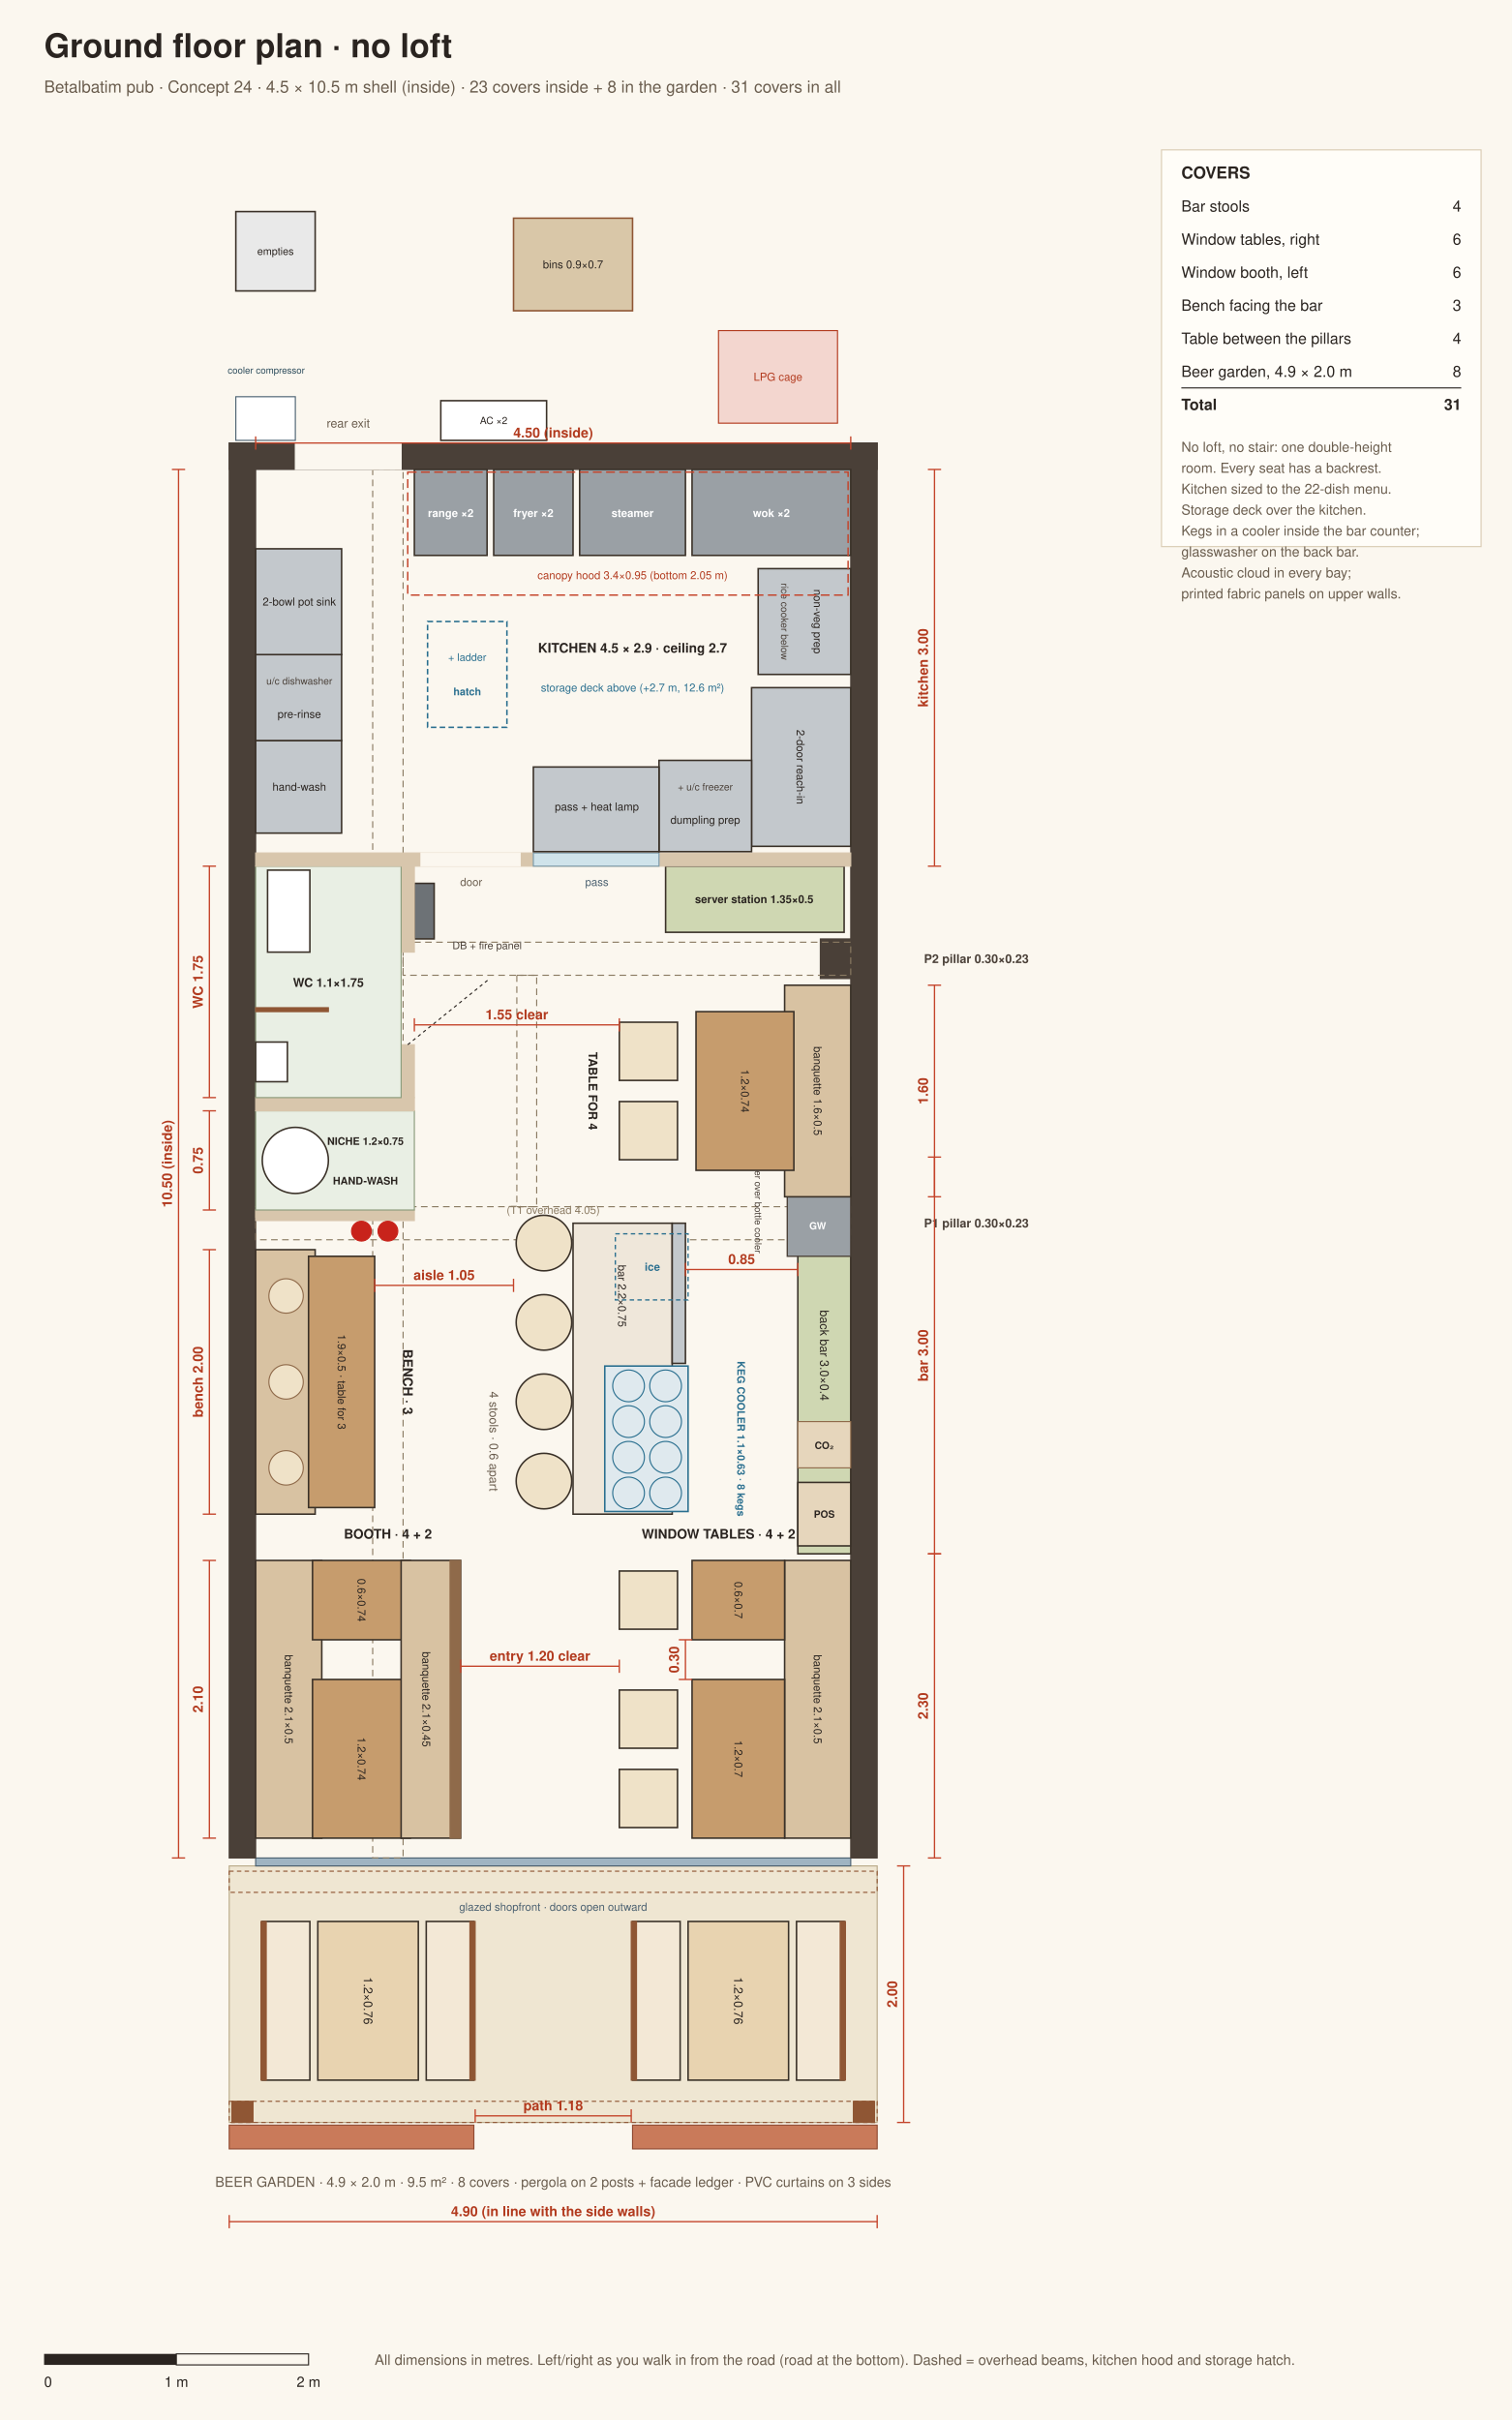
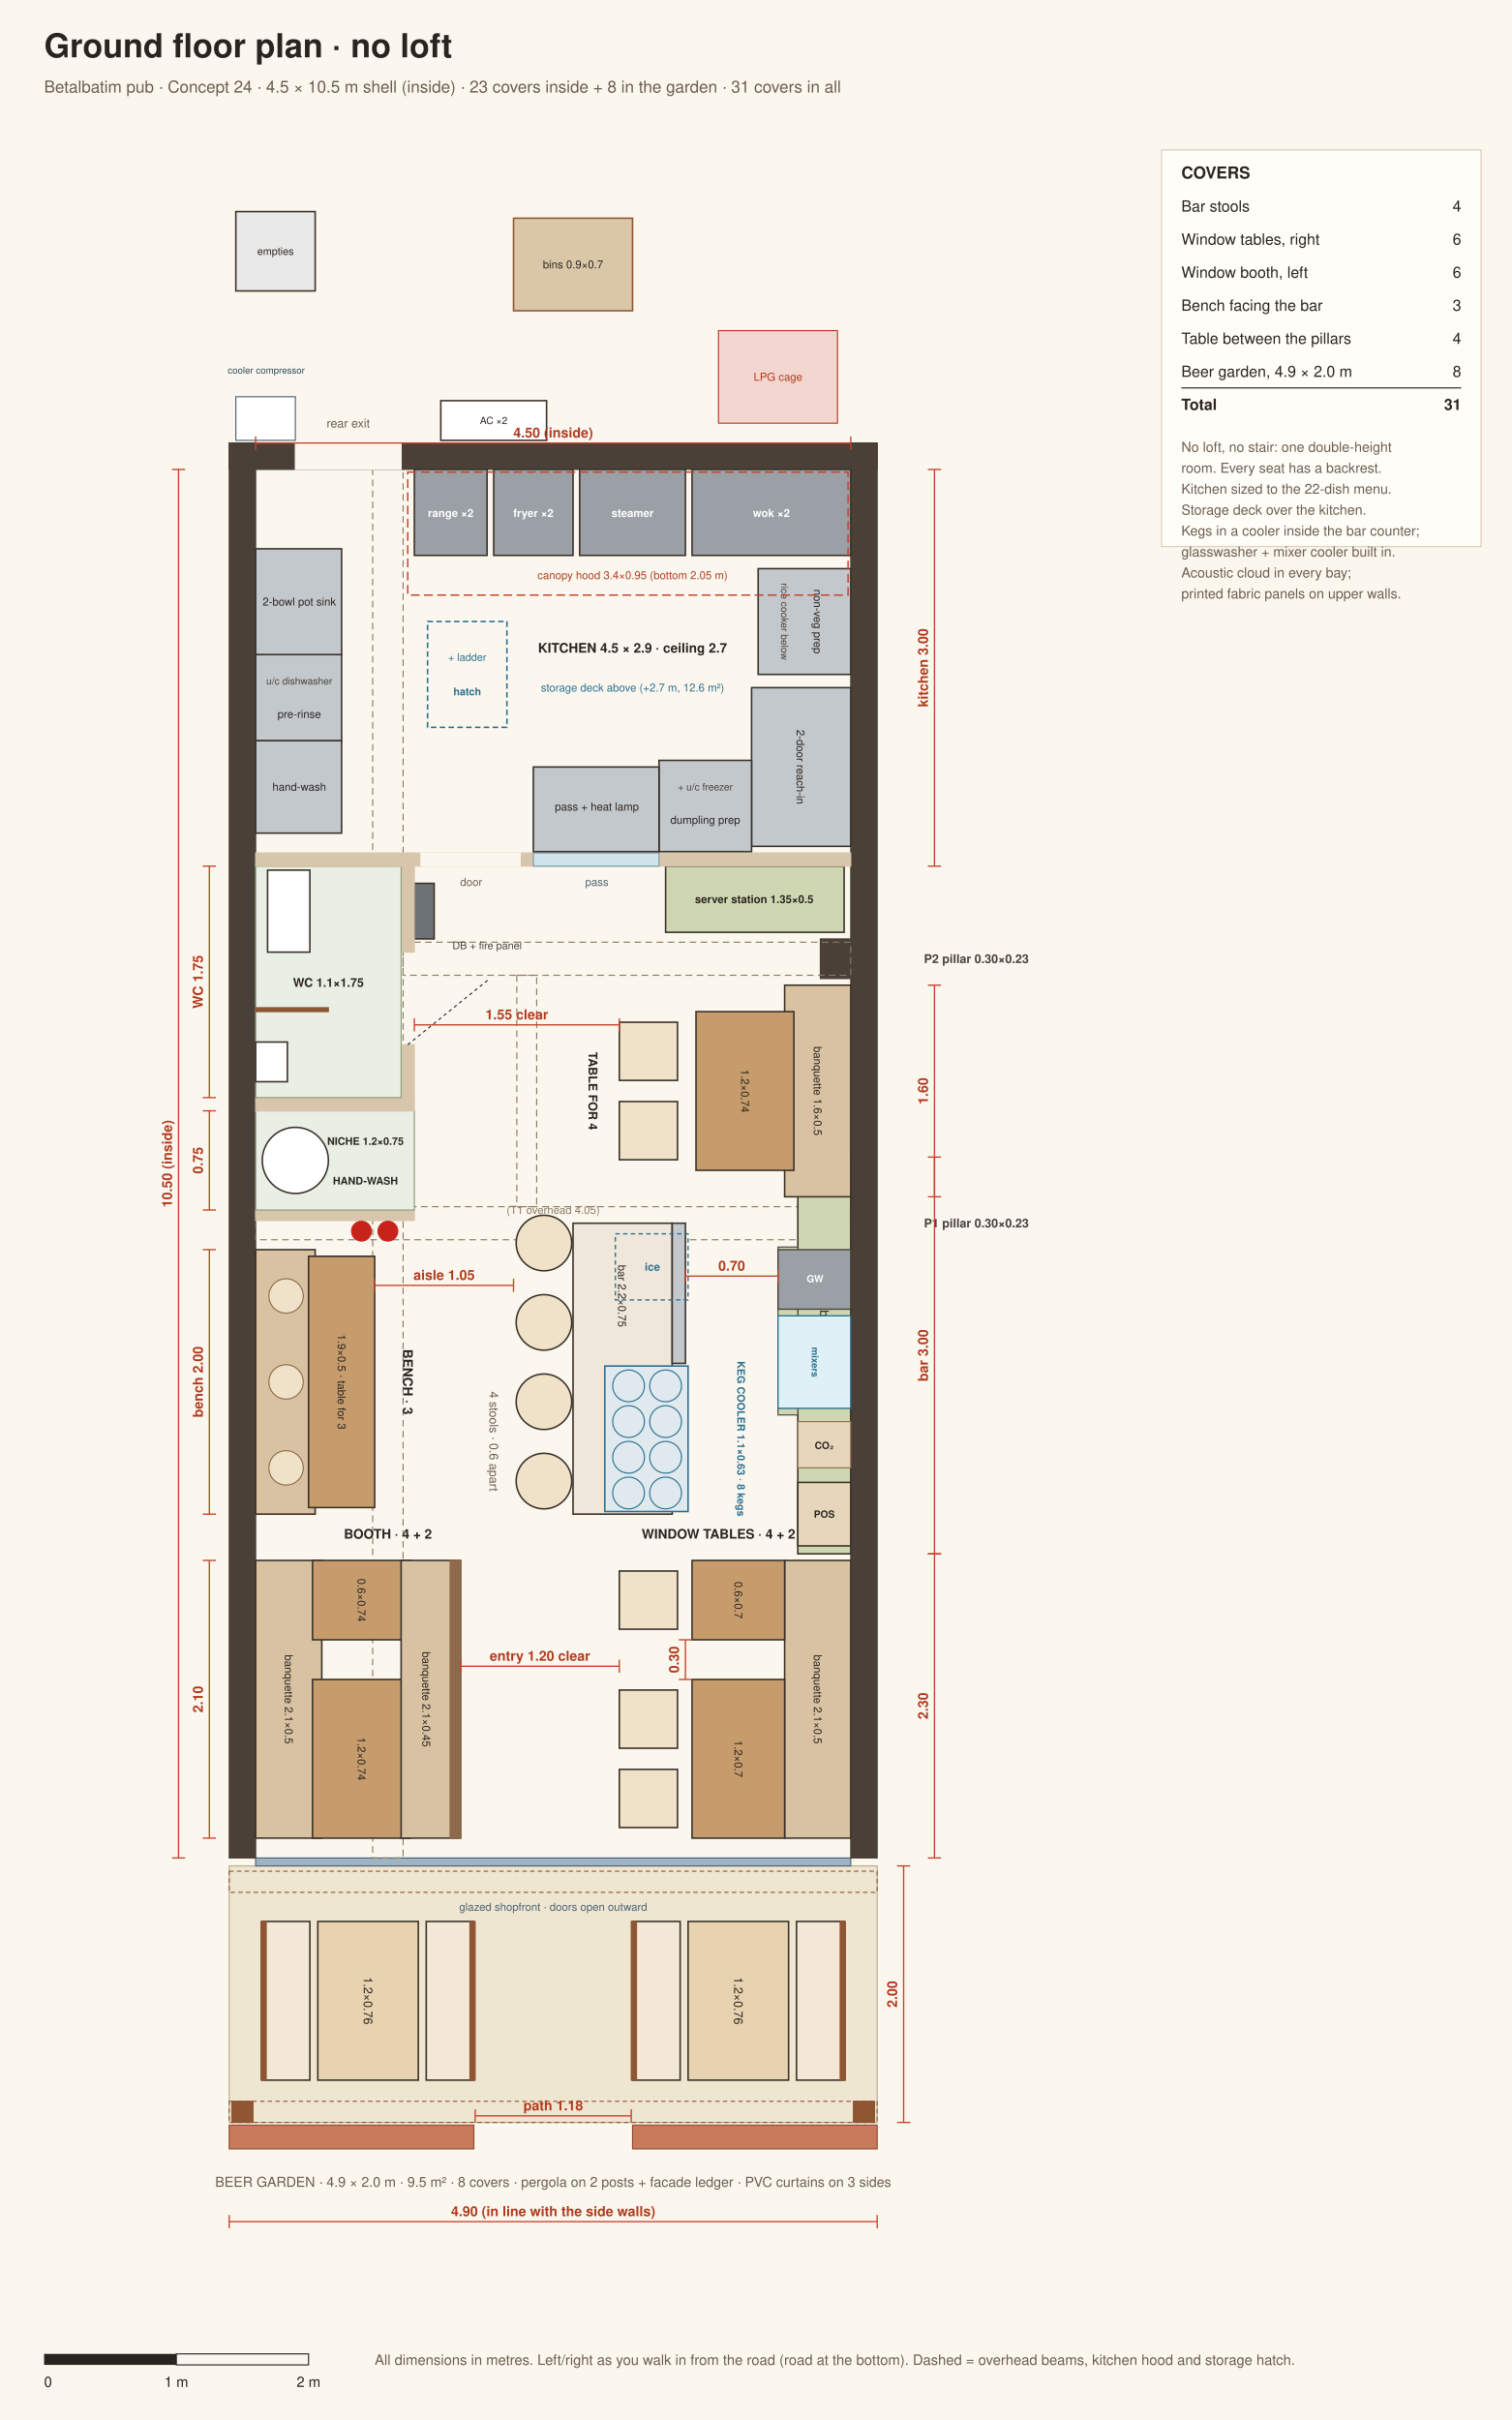
<svg xmlns="http://www.w3.org/2000/svg" width="1372" height="2196" viewBox="0 0 1372 2196" font-family="IBM Plex Sans, Helvetica, Arial, sans-serif">
  <rect width="100%" height="100%" fill="#fbf7ef" />
  <text x="40" y="52" font-size="30" font-weight="700" fill="#2a2420">Ground floor plan · no loft</text>
  <text x="40" y="84" font-size="15" fill="#6a5d4e">Betalbatim pub · Concept 24 · 4.5 × 10.5 m shell (inside) · 23 covers inside + 8 in the garden · 31 covers in all</text>
  <rect x="208.0" y="1693.2" width="588.0" height="232.8" rx="0" fill="#efe6d2" stroke="#b9a989" stroke-width="1" opacity="1" />
  <rect x="774.4" y="1906.8" width="19.2" height="19.2" rx="0" fill="#8f5634" stroke="#8f5634" stroke-width="1" opacity="1" />
  <rect x="210.4" y="1906.8" width="19.2" height="19.2" rx="0" fill="#8f5634" stroke="#8f5634" stroke-width="1" opacity="1" />
  <rect x="208.0" y="1698.0" width="588.0" height="19.2" rx="0" fill="none" stroke="#8f5634" stroke-width="1" opacity="1" stroke-dasharray="4 3" />
  <rect x="208.0" y="1906.8" width="588.0" height="19.2" rx="0" fill="none" stroke="#8f5634" stroke-width="1" opacity="1" stroke-dasharray="4 3" />
  <rect x="624.4" y="1743.6" width="91.2" height="144.0" rx="0" fill="#e8d3b0" stroke="#3a3128" stroke-width="1.4" opacity="1" />
  <text x="670.0" y="1819.5" font-size="11" fill="#2a2420" text-anchor="middle" font-weight="500" transform="rotate(90 670.0 1815.6)">1.2×0.76</text>
  <rect x="722.8" y="1743.6" width="43.2" height="144.0" rx="0" fill="#f3e8d6" stroke="#3a3128" stroke-width="1.4" opacity="1" />
  <rect x="762.4" y="1743.6" width="4.8" height="144.0" rx="0" fill="#8f5634" stroke="#8f5634" stroke-width="1" opacity="1" />
  <rect x="574.0" y="1743.6" width="43.2" height="144.0" rx="0" fill="#f3e8d6" stroke="#3a3128" stroke-width="1.4" opacity="1" />
  <rect x="572.8" y="1743.6" width="4.8" height="144.0" rx="0" fill="#8f5634" stroke="#8f5634" stroke-width="1" opacity="1" />
  <rect x="288.4" y="1743.6" width="91.2" height="144.0" rx="0" fill="#e8d3b0" stroke="#3a3128" stroke-width="1.4" opacity="1" />
  <text x="334.0" y="1819.5" font-size="11" fill="#2a2420" text-anchor="middle" font-weight="500" transform="rotate(90 334.0 1815.6)">1.2×0.76</text>
  <rect x="386.8" y="1743.6" width="43.2" height="144.0" rx="0" fill="#f3e8d6" stroke="#3a3128" stroke-width="1.4" opacity="1" />
  <rect x="426.4" y="1743.6" width="4.8" height="144.0" rx="0" fill="#8f5634" stroke="#8f5634" stroke-width="1" opacity="1" />
  <rect x="238.0" y="1743.6" width="43.2" height="144.0" rx="0" fill="#f3e8d6" stroke="#3a3128" stroke-width="1.4" opacity="1" />
  <rect x="236.8" y="1743.6" width="4.8" height="144.0" rx="0" fill="#8f5634" stroke="#8f5634" stroke-width="1" opacity="1" />
  <rect x="574.0" y="1928.4" width="222.0" height="21.6" rx="0" fill="#c97a5a" stroke="#8f4a32" stroke-width="1" opacity="1" />
  <rect x="208.0" y="1928.4" width="222.0" height="21.6" rx="0" fill="#c97a5a" stroke="#8f4a32" stroke-width="1" opacity="1" />
  <text x="502.0" y="1984.4" font-size="12.5" fill="#6a5d4e" text-anchor="middle" font-weight="500">BEER GARDEN · 4.9 × 2.0 m · 9.5 m² · 8 covers · pergola on 2 posts + facade ledger · PVC curtains on 3 sides</text>
  <g stroke="#c4442a" stroke-width="1.2">
    <line x1="572.8" y1="1920.0" x2="431.2" y2="1920.0" />
    <line x1="572.8" y1="1914.0" x2="572.8" y2="1926.0" />
    <line x1="431.2" y1="1914.0" x2="431.2" y2="1926.0" />
  </g>
  <text x="502.0" y="1915.0" font-size="12.5" fill="#b23a1e" text-anchor="middle" font-weight="600">path 1.18</text>
  <g stroke="#c4442a" stroke-width="1.2">
    <line x1="820.0" y1="1926.0" x2="820.0" y2="1693.2" />
    <line x1="814.0" y1="1926.0" x2="826.0" y2="1926.0" />
    <line x1="814.0" y1="1693.2" x2="826.0" y2="1693.2" />
  </g>
  <text x="814.0" y="1809.6" font-size="12.5" fill="#b23a1e" text-anchor="middle" font-weight="600" transform="rotate(-90 814.0 1809.6)">2.00</text>
  <g stroke="#c4442a" stroke-width="1.2">
    <line x1="796.0" y1="2016.0" x2="208" y2="2016.0" />
    <line x1="796.0" y1="2010.0" x2="796.0" y2="2022.0" />
    <line x1="208" y1="2010.0" x2="208" y2="2022.0" />
  </g>
  <text x="502.0" y="2011.0" font-size="12.5" fill="#b23a1e" text-anchor="middle" font-weight="600">4.90 (in line with the side walls)</text>
  <rect x="232.0" y="1686.0" width="540.0" height="7.2" rx="0" fill="#9fb4c2" stroke="#4a6070" stroke-width="1" opacity="1" />
  <text x="502.0" y="1733.9" font-size="10" fill="#4a6070" text-anchor="middle" font-weight="500">glazed shopfront · doors open outward</text>
  <rect x="772.0" y="402.0" width="24.0" height="1284.0" rx="0" fill="#4a4038" stroke="#4a4038" stroke-width="1" opacity="1" />
  <rect x="208.0" y="402.0" width="24.0" height="1284.0" rx="0" fill="#4a4038" stroke="#4a4038" stroke-width="1" opacity="1" />
  <rect x="208.0" y="402.0" width="588.0" height="24.0" rx="0" fill="#4a4038" stroke="#4a4038" stroke-width="1" opacity="1" />
  <rect x="744.4" y="1092.0" width="27.6" height="36.0" rx="0" fill="#4a4038" stroke="#4a4038" stroke-width="1" opacity="1" />
  <text x="886.0" y="1113.8" font-size="11" fill="#4a4038" text-anchor="middle" font-weight="700">P1 pillar 0.30×0.23</text>
  <rect x="744.4" y="852.0" width="27.6" height="36.0" rx="0" fill="#4a4038" stroke="#4a4038" stroke-width="1" opacity="1" />
  <text x="886.0" y="873.9" font-size="11" fill="#4a4038" text-anchor="middle" font-weight="700">P2 pillar 0.30×0.23</text>
  <rect x="338.2" y="426.0" width="27.6" height="1260.0" rx="0" fill="none" stroke="#8a7a62" stroke-width="1" opacity="1" stroke-dasharray="6 4" />
  <rect x="232.0" y="1095.0" width="540.0" height="30.0" rx="0" fill="none" stroke="#8a7a62" stroke-width="1" opacity="1" stroke-dasharray="6 4" />
  <rect x="365.8" y="855.0" width="406.2" height="30.0" rx="0" fill="none" stroke="#8a7a62" stroke-width="1" opacity="1" stroke-dasharray="6 4" />
  <rect x="469.0" y="885.0" width="18.0" height="210.0" rx="0" fill="none" stroke="#8a7a62" stroke-width="1" opacity="1" stroke-dasharray="6 4" />
  <rect x="712.0" y="1416.0" width="60.0" height="252.0" rx="0" fill="#d8c2a2" stroke="#3a3128" stroke-width="1.4" opacity="1" />
  <text x="742.0" y="1545.5" font-size="10" fill="#2a2420" text-anchor="middle" font-weight="500" transform="rotate(90 742.0 1542.0)">banquette 2.1×0.5</text>
  <rect x="628.0" y="1524.0" width="84.0" height="144.0" rx="0" fill="#c69c6d" stroke="#3a3128" stroke-width="1.4" opacity="1" />
  <text x="670.0" y="1599.5" font-size="10" fill="#2a2420" text-anchor="middle" font-weight="500" transform="rotate(90 670.0 1596.0)">1.2×0.7</text>
  <rect x="628.0" y="1416.0" width="84.0" height="72.0" rx="0" fill="#c69c6d" stroke="#3a3128" stroke-width="1.4" opacity="1" />
  <text x="670.0" y="1455.5" font-size="10" fill="#2a2420" text-anchor="middle" font-weight="500" transform="rotate(90 670.0 1452.0)">0.6×0.7</text>
  <rect x="562.0" y="1605.6" width="52.8" height="52.8" rx="0" fill="#efe2c8" stroke="#3a3128" stroke-width="1.4" opacity="1" />
  <rect x="562.0" y="1533.6" width="52.8" height="52.8" rx="0" fill="#efe2c8" stroke="#3a3128" stroke-width="1.4" opacity="1" />
  <rect x="562.0" y="1425.6" width="52.8" height="52.8" rx="0" fill="#efe2c8" stroke="#3a3128" stroke-width="1.4" opacity="1" />
  <g stroke="#c4442a" stroke-width="1.2">
    <line x1="622.0" y1="1524" x2="622.0" y2="1488.0" />
    <line x1="616.0" y1="1524" x2="628.0" y2="1524" />
    <line x1="616.0" y1="1488.0" x2="628.0" y2="1488.0" />
  </g>
  <text x="616.0" y="1506.0" font-size="12.5" fill="#b23a1e" text-anchor="middle" font-weight="600" transform="rotate(-90 616.0 1506.0)">0.30</text>
  <text x="652.0" y="1396.2" font-size="12" fill="#2a2420" text-anchor="middle" font-weight="700">WINDOW TABLES · 4 + 2</text>
  <rect x="232.0" y="1416.0" width="60.0" height="252.0" rx="0" fill="#d8c2a2" stroke="#3a3128" stroke-width="1.4" opacity="1" />
  <text x="262.0" y="1545.5" font-size="10" fill="#2a2420" text-anchor="middle" font-weight="500" transform="rotate(90 262.0 1542.0)">banquette 2.1×0.5</text>
  <rect x="283.6" y="1524.0" width="88.8" height="144.0" rx="0" fill="#c69c6d" stroke="#3a3128" stroke-width="1.4" opacity="1" />
  <text x="328.0" y="1599.5" font-size="10" fill="#2a2420" text-anchor="middle" font-weight="500" transform="rotate(90 328.0 1596.0)">1.2×0.74</text>
  <rect x="283.6" y="1416.0" width="88.8" height="72.0" rx="0" fill="#c69c6d" stroke="#3a3128" stroke-width="1.4" opacity="1" />
  <text x="328.0" y="1455.5" font-size="10" fill="#2a2420" text-anchor="middle" font-weight="500" transform="rotate(90 328.0 1452.0)">0.6×0.74</text>
  <rect x="364.0" y="1416.0" width="54.0" height="252.0" rx="0" fill="#d8c2a2" stroke="#3a3128" stroke-width="1.4" opacity="1" />
  <rect x="408.4" y="1416.0" width="9.6" height="252.0" rx="0" fill="#8f6a4a" stroke="#8f6a4a" stroke-width="1" opacity="1" />
  <text x="386.8" y="1545.5" font-size="10" fill="#2a2420" text-anchor="middle" font-weight="500" transform="rotate(90 386.8 1542.0)">banquette 2.1×0.45</text>
  <text x="352.0" y="1396.2" font-size="12" fill="#2a2420" text-anchor="middle" font-weight="700">BOOTH · 4 + 2</text>
  <g stroke="#c4442a" stroke-width="1.2">
    <line x1="562.0" y1="1512" x2="418.0" y2="1512" />
    <line x1="562.0" y1="1506" x2="562.0" y2="1518" />
    <line x1="418.0" y1="1506" x2="418.0" y2="1518" />
  </g>
  <text x="490.0" y="1507" font-size="12.5" fill="#b23a1e" text-anchor="middle" font-weight="600">entry 1.20 clear</text>
  <rect x="232.0" y="1134.0" width="54.0" height="240.0" rx="0" fill="#d8c2a2" stroke="#3a3128" stroke-width="1.4" opacity="1" />
  <rect x="280.0" y="1140.0" width="60.0" height="228.0" rx="0" fill="#c69c6d" stroke="#3a3128" stroke-width="1.4" opacity="1" />
  <text x="310.0" y="1257.5" font-size="10" fill="#2a2420" text-anchor="middle" font-weight="500" transform="rotate(90 310.0 1254.0)">1.9×0.5 · table for 3</text>
  <circle cx="259.6" cy="1332.0" r="15.6" fill="#efe2c8" stroke="#8f6a4a" stroke-width="1" />
  <circle cx="259.6" cy="1254.0" r="15.6" fill="#efe2c8" stroke="#8f6a4a" stroke-width="1" />
  <circle cx="259.6" cy="1176.0" r="15.6" fill="#efe2c8" stroke="#8f6a4a" stroke-width="1" />
  <text x="370.0" y="1258.2" font-size="12" fill="#2a2420" text-anchor="middle" font-weight="700" transform="rotate(90 370.0 1254.0)">BENCH · 3</text>
  <g stroke="#c4442a" stroke-width="1.2">
    <line x1="466.0" y1="1166.4" x2="340.0" y2="1166.4" />
    <line x1="466.0" y1="1160.4" x2="466.0" y2="1172.4" />
    <line x1="340.0" y1="1160.4" x2="340.0" y2="1172.4" />
  </g>
  <text x="403.0" y="1161.4" font-size="12.5" fill="#b23a1e" text-anchor="middle" font-weight="600">aisle 1.05</text>
  <rect x="724.0" y="1050.0" width="48.0" height="360.0" rx="0" fill="#cfd7b2" stroke="#3a3128" stroke-width="1.4" opacity="1" />
  <text x="748.0" y="1233.8" font-size="11" fill="#2a2420" text-anchor="middle" font-weight="500" transform="rotate(90 748.0 1230.0)">back bar 3.0×0.4</text>
  <rect x="520.0" y="1110.0" width="90.0" height="264.0" rx="0" fill="#efe7da" stroke="#3a3128" stroke-width="1.4" opacity="1" />
  <text x="564.4" y="1179.5" font-size="10" fill="#2a2420" text-anchor="middle" font-weight="500" transform="rotate(90 564.4 1176.0)">bar 2.2×0.75</text>
  <rect x="610.0" y="1110.0" width="12.0" height="127.2" rx="0" fill="#c3c8cc" stroke="#3a3128" stroke-width="1.4" opacity="1" />
  <rect x="548.8" y="1239.6" width="75.6" height="132.0" rx="0" fill="#dfe9ee" stroke="#2a6f8f" stroke-width="1.4" opacity="1" />
  <circle cx="604.0" cy="1354.8" r="14.4" fill="none" stroke="#2a6f8f" stroke-width="1" />
  <circle cx="604.0" cy="1322.4" r="14.4" fill="none" stroke="#2a6f8f" stroke-width="1" />
  <circle cx="604.0" cy="1290.0" r="14.4" fill="none" stroke="#2a6f8f" stroke-width="1" />
  <circle cx="604.0" cy="1257.6" r="14.4" fill="none" stroke="#2a6f8f" stroke-width="1" />
  <circle cx="570.4" cy="1354.8" r="14.4" fill="none" stroke="#2a6f8f" stroke-width="1" />
  <circle cx="570.4" cy="1322.4" r="14.4" fill="none" stroke="#2a6f8f" stroke-width="1" />
  <circle cx="570.4" cy="1290.0" r="14.4" fill="none" stroke="#2a6f8f" stroke-width="1" />
  <circle cx="570.4" cy="1257.6" r="14.4" fill="none" stroke="#2a6f8f" stroke-width="1" />
  <text x="672.4" y="1308.9" font-size="9.5" fill="#2a6f8f" text-anchor="middle" font-weight="700" transform="rotate(90 672.4 1305.6)">KEG COOLER 1.1×0.63 · 8 kegs</text>
  <rect x="724.0" y="1290.0" width="48.0" height="42.0" rx="0" fill="#e6d6bc" stroke="#8f6a4a" stroke-width="1" opacity="1" />
  <text x="748.0" y="1314.8" font-size="9" fill="#2a2420" text-anchor="middle" font-weight="700">CO₂</text>
-   <rect x="714.4" y="1086.0" width="57.6" height="54.0" rx="0" fill="#9aa0a5" stroke="#4a4038" stroke-width="1.2" opacity="1" />
-   <text x="742.0" y="1115.6" font-size="9" fill="#fff" text-anchor="middle" font-weight="700">GW</text>
-   <text x="688.0" y="1083.0" font-size="8.5" fill="#4a4038" text-anchor="middle" font-weight="500" transform="rotate(90 688.0 1080.0)">glasswasher over bottle cooler</text>
+   <rect x="706.0" y="1131.6" width="18.0" height="152.4" rx="0" fill="#cfd7b2" stroke="#4a4038" stroke-width="1" opacity="1" />
+   <rect x="706.0" y="1134.0" width="66.0" height="54.0" rx="0" fill="#9aa0a5" stroke="#4a4038" stroke-width="1.2" opacity="1" />
+   <text x="739.6" y="1163.6" font-size="9" fill="#fff" text-anchor="middle" font-weight="700">GW</text>
+   <rect x="706.0" y="1194.0" width="66.0" height="84.0" rx="0" fill="#dff0f6" stroke="#2a6f8f" stroke-width="1.2" opacity="1" />
+   <text x="739.6" y="1239.0" font-size="8.5" fill="#2a6f8f" text-anchor="middle" font-weight="700" transform="rotate(90 739.6 1236.0)">mixers</text>
  <rect x="558.4" y="1119.6" width="66.0" height="60.0" rx="0" fill="none" stroke="#2a6f8f" stroke-width="1.2" opacity="1" stroke-dasharray="4 3" />
  <text x="592.0" y="1153.1" font-size="10" fill="#2a6f8f" text-anchor="middle" font-weight="700">ice</text>
  <g stroke="#c4442a" stroke-width="1.2">
-     <line x1="724.0" y1="1152" x2="622.0" y2="1152" />
-     <line x1="724.0" y1="1146" x2="724.0" y2="1158" />
-     <line x1="622.0" y1="1146" x2="622.0" y2="1158" />
-   </g>
-   <text x="673.0" y="1147" font-size="12.5" fill="#b23a1e" text-anchor="middle" font-weight="600">0.85</text>
+     <line x1="706.0" y1="1158.0" x2="622.0" y2="1158.0" />
+     <line x1="706.0" y1="1152.0" x2="706.0" y2="1164.0" />
+     <line x1="622.0" y1="1152.0" x2="622.0" y2="1164.0" />
+   </g>
+   <text x="664.0" y="1153.0" font-size="12.5" fill="#b23a1e" text-anchor="middle" font-weight="600">0.70</text>
  <rect x="724.0" y="1345.2" width="48.0" height="57.6" rx="0" fill="#e6d6bc" stroke="#3a3128" stroke-width="1.4" opacity="1" />
  <text x="748.0" y="1377.2" font-size="9" fill="#2a2420" text-anchor="middle" font-weight="700">POS</text>
  <circle cx="493.6" cy="1344.0" r="25.2" fill="#efe2c8" stroke="#3a3128" stroke-width="1.4" />
  <circle cx="493.6" cy="1272.0" r="25.2" fill="#efe2c8" stroke="#3a3128" stroke-width="1.4" />
  <circle cx="493.6" cy="1200.0" r="25.2" fill="#efe2c8" stroke="#3a3128" stroke-width="1.4" />
  <circle cx="493.6" cy="1128.0" r="25.2" fill="#efe2c8" stroke="#3a3128" stroke-width="1.4" />
  <text x="448.0" y="1311.8" font-size="11" fill="#6a5d4e" text-anchor="middle" font-weight="500" transform="rotate(90 448.0 1308.0)">4 stools · 0.6 apart</text>
  <rect x="712.0" y="894.0" width="60.0" height="192.0" rx="0" fill="#d8c2a2" stroke="#3a3128" stroke-width="1.4" opacity="1" />
  <text x="742.0" y="993.5" font-size="10" fill="#2a2420" text-anchor="middle" font-weight="500" transform="rotate(90 742.0 990.0)">banquette 1.6×0.5</text>
  <rect x="631.6" y="918.0" width="88.8" height="144.0" rx="0" fill="#c69c6d" stroke="#3a3128" stroke-width="1.4" opacity="1" />
  <text x="676.0" y="993.5" font-size="10" fill="#2a2420" text-anchor="middle" font-weight="500" transform="rotate(90 676.0 990.0)">1.2×0.74</text>
  <rect x="562.0" y="999.6" width="52.8" height="52.8" rx="0" fill="#efe2c8" stroke="#3a3128" stroke-width="1.4" opacity="1" />
  <rect x="562.0" y="927.6" width="52.8" height="52.8" rx="0" fill="#efe2c8" stroke="#3a3128" stroke-width="1.4" opacity="1" />
  <text x="538.0" y="993.9" font-size="11" fill="#2a2420" text-anchor="middle" font-weight="700" transform="rotate(90 538.0 990.0)">TABLE FOR 4</text>
  <rect x="604.0" y="786.0" width="162.0" height="60.0" rx="0" fill="#cfd7b2" stroke="#3a3128" stroke-width="1.4" opacity="1" />
  <text x="684.4" y="819.5" font-size="10" fill="#2a2420" text-anchor="middle" font-weight="700">server station 1.35×0.5</text>
  <rect x="376.0" y="801.6" width="18.0" height="50.4" rx="0" fill="#6d7276" stroke="#3a3128" stroke-width="1.4" opacity="1" />
  <text x="442.0" y="861.3" font-size="9.5" fill="#4a4038" text-anchor="middle" font-weight="500">DB + fire panel</text>
  <rect x="232.0" y="1098.0" width="144.0" height="9.6" rx="0" fill="#d8c6ac" stroke="#d8c6ac" stroke-width="1" opacity="1" />
  <rect x="232.0" y="1008.0" width="144.0" height="90.0" rx="0" fill="#e9efe4" stroke="#8a9a7a" stroke-width="1" opacity="1" />
  <circle cx="268.0" cy="1053.0" r="30.0" fill="#ffffff" stroke="#3a3128" stroke-width="1.4" />
  <text x="331.6" y="1074.9" font-size="9.5" fill="#2a2420" text-anchor="middle" font-weight="700">HAND-WASH</text>
  <text x="331.6" y="1038.9" font-size="9.5" fill="#2a2420" text-anchor="middle" font-weight="700">NICHE 1.2×0.75</text>
  <circle cx="352.0" cy="1117.2" r="9.0" fill="#c8231b" stroke="#c8231b" stroke-width="1" />
  <circle cx="328.0" cy="1117.2" r="9.0" fill="#c8231b" stroke="#c8231b" stroke-width="1" />
  <rect x="232.0" y="996.0" width="144.0" height="12.0" rx="0" fill="#d8c6ac" stroke="#d8c6ac" stroke-width="1" opacity="1" />
  <rect x="364.0" y="948.0" width="12.0" height="48.0" rx="0" fill="#d8c6ac" stroke="#d8c6ac" stroke-width="1" opacity="1" />
  <rect x="364.0" y="786.0" width="12.0" height="78.0" rx="0" fill="#d8c6ac" stroke="#d8c6ac" stroke-width="1" opacity="1" />
  <rect x="232.0" y="786.0" width="132.0" height="210.0" rx="0" fill="#e9efe4" stroke="#8a9a7a" stroke-width="1" opacity="1" />
  <line x1="370.0" y1="948.0" x2="444.4" y2="888.0" stroke="#2a2420" stroke-width="1" stroke-dasharray="3 3" />
  <text x="298.0" y="895.5" font-size="11" fill="#2a2420" text-anchor="middle" font-weight="700">WC 1.1×1.75</text>
  <rect x="242.8" y="789.6" width="38.4" height="74.4" rx="0" fill="#ffffff" stroke="#3a3128" stroke-width="1.4" opacity="1" />
  <rect x="232.0" y="945.6" width="28.8" height="36.0" rx="0" fill="#ffffff" stroke="#3a3128" stroke-width="1.4" opacity="1" />
  <rect x="232.0" y="914.4" width="66.0" height="3.6" rx="0" fill="#8f5634" stroke="#8f5634" stroke-width="1" opacity="1" />
  <rect x="232.0" y="774.0" width="540.0" height="12.0" rx="0" fill="#d8c6ac" stroke="#d8c6ac" stroke-width="1" opacity="1" />
  <rect x="484.0" y="774.0" width="114.0" height="12.0" rx="0" fill="#cfe3ea" stroke="#7a9aaa" stroke-width="1" opacity="1" />
  <rect x="382.0" y="774.0" width="90.0" height="12.0" rx="0" fill="#fbf7ef" stroke="#fbf7ef" stroke-width="1" opacity="1" />
  <text x="541.6" y="803.9" font-size="10" fill="#4a6070" text-anchor="middle" font-weight="500">pass</text>
  <text x="427.6" y="803.9" font-size="10" fill="#6a5d4e" text-anchor="middle" font-weight="500">door</text>
  <rect x="682.0" y="624.0" width="90.0" height="144.0" rx="0" fill="#c3c8cc" stroke="#3a3128" stroke-width="1.4" opacity="1" />
  <text x="726.4" y="699.5" font-size="10" fill="#2a2420" text-anchor="middle" font-weight="500" transform="rotate(90 726.4 696.0)">2-door reach-in</text>
  <rect x="688.0" y="516.0" width="84.0" height="96.0" rx="0" fill="#c3c8cc" stroke="#3a3128" stroke-width="1.4" opacity="1" />
  <text x="742.0" y="567.5" font-size="10" fill="#2a2420" text-anchor="middle" font-weight="500" transform="rotate(90 742.0 564.0)">non-veg prep</text>
  <text x="712.0" y="567.2" font-size="9" fill="#4a4038" text-anchor="middle" font-weight="500" transform="rotate(90 712.0 564.0)">rice cooker below</text>
  <rect x="598.0" y="690.0" width="84.0" height="82.8" rx="0" fill="#c3c8cc" stroke="#3a3128" stroke-width="1.4" opacity="1" />
  <text x="640.0" y="747.5" font-size="10" fill="#2a2420" text-anchor="middle" font-weight="500">dumpling prep</text>
  <text x="640.0" y="717.2" font-size="9" fill="#4a4038" text-anchor="middle" font-weight="500">+ u/c freezer</text>
  <rect x="484.0" y="696.0" width="114.0" height="76.8" rx="0" fill="#c3c8cc" stroke="#3a3128" stroke-width="1.4" opacity="1" />
  <text x="541.6" y="735.5" font-size="10" fill="#2a2420" text-anchor="middle" font-weight="500">pass + heat lamp</text>
  <rect x="628.0" y="426.0" width="144.0" height="78.0" rx="0" fill="#9aa0a5" stroke="#3a3128" stroke-width="1.4" opacity="1" />
  <text x="700.0" y="469.1" font-size="10" fill="#fff" text-anchor="middle" font-weight="700">wok ×2</text>
  <rect x="526.0" y="426.0" width="96.0" height="78.0" rx="0" fill="#9aa0a5" stroke="#3a3128" stroke-width="1.4" opacity="1" />
  <text x="574.0" y="469.1" font-size="10" fill="#fff" text-anchor="middle" font-weight="700">steamer</text>
  <rect x="448.0" y="426.0" width="72.0" height="78.0" rx="0" fill="#9aa0a5" stroke="#3a3128" stroke-width="1.4" opacity="1" />
  <text x="484.0" y="469.1" font-size="10" fill="#fff" text-anchor="middle" font-weight="700">fryer ×2</text>
  <rect x="376.0" y="426.0" width="66.0" height="78.0" rx="0" fill="#9aa0a5" stroke="#3a3128" stroke-width="1.4" opacity="1" />
  <text x="409.0" y="469.1" font-size="10" fill="#fff" text-anchor="middle" font-weight="700">range ×2</text>
  <rect x="370.0" y="428.4" width="399.6" height="111.6" rx="0" fill="none" stroke="#c4442a" stroke-width="1.3" opacity="1" stroke-dasharray="8 4" />
  <text x="574.0" y="525.5" font-size="10" fill="#b23a1e" text-anchor="middle" font-weight="500">canopy hood 3.4×0.95 (bottom 2.05 m)</text>
  <rect x="232.0" y="672.0" width="78.0" height="84.0" rx="0" fill="#c3c8cc" stroke="#3a3128" stroke-width="1.4" opacity="1" />
  <text x="271.6" y="717.5" font-size="10" fill="#2a2420" text-anchor="middle" font-weight="500">hand-wash</text>
  <rect x="232.0" y="594.0" width="78.0" height="78.0" rx="0" fill="#c3c8cc" stroke="#3a3128" stroke-width="1.4" opacity="1" />
  <text x="271.6" y="651.5" font-size="10" fill="#2a2420" text-anchor="middle" font-weight="500">pre-rinse</text>
  <text x="271.6" y="621.1" font-size="9" fill="#4a4038" text-anchor="middle" font-weight="500">u/c dishwasher</text>
  <rect x="232.0" y="498.0" width="78.0" height="96.0" rx="0" fill="#c3c8cc" stroke="#3a3128" stroke-width="1.4" opacity="1" />
  <text x="271.6" y="549.5" font-size="10" fill="#2a2420" text-anchor="middle" font-weight="500">2-bowl pot sink</text>
  <text x="574.0" y="592.2" font-size="12" fill="#2a2420" text-anchor="middle" font-weight="700">KITCHEN 4.5 × 2.9 · ceiling 2.7</text>
  <rect x="388.0" y="564.0" width="72.0" height="96.0" rx="0" fill="none" stroke="#2a6f8f" stroke-width="1.4" opacity="1" stroke-dasharray="5 3" />
  <text x="424.0" y="630.9" font-size="9.5" fill="#2a6f8f" text-anchor="middle" font-weight="700">hatch</text>
  <text x="424.0" y="599.7" font-size="9.5" fill="#2a6f8f" text-anchor="middle" font-weight="500">+ ladder</text>
  <text x="574.0" y="627.5" font-size="10" fill="#2a6f8f" text-anchor="middle" font-weight="500">storage deck above (+2.7 m, 12.6 m²)</text>
  <rect x="268.0" y="402.0" width="96.0" height="24.0" rx="0" fill="#fbf7ef" stroke="#fbf7ef" stroke-width="1" opacity="1" />
  <text x="316.0" y="387.9" font-size="11" fill="#6a5d4e" text-anchor="middle" font-weight="500">rear exit</text>
  <rect x="652.0" y="300.0" width="108.0" height="84.0" rx="0" fill="#f3d6cf" stroke="#b23a1e" stroke-width="1" opacity="1" />
  <text x="706.0" y="345.5" font-size="10" fill="#b23a1e" text-anchor="middle" font-weight="500">LPG cage</text>
  <rect x="214.0" y="192.0" width="72.0" height="72.0" rx="0" fill="#e9e9e9" stroke="#3a3128" stroke-width="1.4" opacity="1" />
  <text x="250.0" y="231.3" font-size="9.5" fill="#2a2420" text-anchor="middle" font-weight="500">empties</text>
  <rect x="466.0" y="198.0" width="108.0" height="84.0" rx="0" fill="#d9c7a8" stroke="#8f5634" stroke-width="1.4" opacity="1" />
  <text x="520.0" y="243.5" font-size="10" fill="#2a2420" text-anchor="middle" font-weight="500">bins 0.9×0.7</text>
  <rect x="214.0" y="360.0" width="54.0" height="39.6" rx="0" fill="#ffffff" stroke="#4a6070" stroke-width="1" opacity="1" />
  <text x="241.6" y="339.0" font-size="8.5" fill="#2a4a5a" text-anchor="middle" font-weight="500">cooler compressor</text>
  <rect x="400.0" y="363.6" width="96.0" height="36.0" rx="0" fill="#ffffff" stroke="#3a3128" stroke-width="1.4" opacity="1" />
  <text x="448.0" y="384.8" font-size="9" fill="#2a2420" text-anchor="middle" font-weight="500">AC ×2</text>
  <g stroke="#c4442a" stroke-width="1.2">
    <line x1="232.0" y1="402" x2="772.0" y2="402" />
    <line x1="232.0" y1="396" x2="232.0" y2="408" />
    <line x1="772.0" y1="396" x2="772.0" y2="408" />
  </g>
  <text x="502.0" y="397" font-size="12.5" fill="#b23a1e" text-anchor="middle" font-weight="600">4.50 (inside)</text>
  <g stroke="#c4442a" stroke-width="1.2">
    <line x1="162" y1="1686.0" x2="162" y2="426" />
    <line x1="156" y1="1686.0" x2="168" y2="1686.0" />
    <line x1="156" y1="426" x2="168" y2="426" />
  </g>
  <text x="156" y="1056.0" font-size="12.5" fill="#b23a1e" text-anchor="middle" font-weight="600" transform="rotate(-90 156 1056.0)">10.50 (inside)</text>
  <g stroke="#c4442a" stroke-width="1.2">
    <line x1="848.0" y1="1686.0" x2="848.0" y2="1410.0" />
    <line x1="842.0" y1="1686.0" x2="854.0" y2="1686.0" />
    <line x1="842.0" y1="1410.0" x2="854.0" y2="1410.0" />
  </g>
  <text x="842.0" y="1548.0" font-size="12.5" fill="#b23a1e" text-anchor="middle" font-weight="600" transform="rotate(-90 842.0 1548.0)">2.30</text>
  <g stroke="#c4442a" stroke-width="1.2">
    <line x1="848.0" y1="1410.0" x2="848.0" y2="1050.0" />
    <line x1="842.0" y1="1410.0" x2="854.0" y2="1410.0" />
    <line x1="842.0" y1="1050.0" x2="854.0" y2="1050.0" />
  </g>
  <text x="842.0" y="1230.0" font-size="12.5" fill="#b23a1e" text-anchor="middle" font-weight="600" transform="rotate(-90 842.0 1230.0)">bar 3.00</text>
  <g stroke="#c4442a" stroke-width="1.2">
    <line x1="848.0" y1="1086.0" x2="848.0" y2="894" />
    <line x1="842.0" y1="1086.0" x2="854.0" y2="1086.0" />
    <line x1="842.0" y1="894" x2="854.0" y2="894" />
  </g>
  <text x="842.0" y="990.0" font-size="12.5" fill="#b23a1e" text-anchor="middle" font-weight="600" transform="rotate(-90 842.0 990.0)">1.60</text>
  <g stroke="#c4442a" stroke-width="1.2">
    <line x1="848.0" y1="786" x2="848.0" y2="426" />
    <line x1="842.0" y1="786" x2="854.0" y2="786" />
    <line x1="842.0" y1="426" x2="854.0" y2="426" />
  </g>
  <text x="842.0" y="606" font-size="12.5" fill="#b23a1e" text-anchor="middle" font-weight="600" transform="rotate(-90 842.0 606)">kitchen 3.00</text>
  <g stroke="#c4442a" stroke-width="1.2">
    <line x1="190" y1="1668.0" x2="190" y2="1416.0" />
    <line x1="184" y1="1668.0" x2="196" y2="1668.0" />
    <line x1="184" y1="1416.0" x2="196" y2="1416.0" />
  </g>
  <text x="184" y="1542.0" font-size="12.5" fill="#b23a1e" text-anchor="middle" font-weight="600" transform="rotate(-90 184 1542.0)">2.10</text>
  <g stroke="#c4442a" stroke-width="1.2">
    <line x1="190" y1="1374" x2="190" y2="1134.0" />
    <line x1="184" y1="1374" x2="196" y2="1374" />
    <line x1="184" y1="1134.0" x2="196" y2="1134.0" />
  </g>
  <text x="184" y="1254.0" font-size="12.5" fill="#b23a1e" text-anchor="middle" font-weight="600" transform="rotate(-90 184 1254.0)">bench 2.00</text>
  <g stroke="#c4442a" stroke-width="1.2">
    <line x1="190" y1="1098.0" x2="190" y2="1008.0" />
    <line x1="184" y1="1098.0" x2="196" y2="1098.0" />
    <line x1="184" y1="1008.0" x2="196" y2="1008.0" />
  </g>
  <text x="184" y="1053.0" font-size="12.5" fill="#b23a1e" text-anchor="middle" font-weight="600" transform="rotate(-90 184 1053.0)">0.75</text>
  <g stroke="#c4442a" stroke-width="1.2">
    <line x1="190" y1="996" x2="190" y2="786" />
    <line x1="184" y1="996" x2="196" y2="996" />
    <line x1="184" y1="786" x2="196" y2="786" />
  </g>
  <text x="184" y="891" font-size="12.5" fill="#b23a1e" text-anchor="middle" font-weight="600" transform="rotate(-90 184 891)">WC 1.75</text>
  <g stroke="#c4442a" stroke-width="1.2">
    <line x1="562.0" y1="930" x2="376.0" y2="930" />
    <line x1="562.0" y1="924" x2="562.0" y2="936" />
    <line x1="376.0" y1="924" x2="376.0" y2="936" />
  </g>
  <text x="469.0" y="925" font-size="12.5" fill="#b23a1e" text-anchor="middle" font-weight="600">1.55 clear</text>
  <text x="502.0" y="1101.5" font-size="10" fill="#8a7a62" text-anchor="middle" font-weight="500">(T1 overhead 4.05)</text>
  <g transform="translate(40,2136)">
    <rect width="120" height="10" fill="#2a2420" />
    <rect x="120" width="120" height="10" fill="none" stroke="#2a2420" />
    <text y="30" font-size="13" fill="#2a2420">0</text>
    <text x="120" y="30" font-size="13" text-anchor="middle" fill="#2a2420">1 m</text>
    <text x="240" y="30" font-size="13" text-anchor="middle" fill="#2a2420">2 m</text>
    <text x="300" y="10" font-size="13" fill="#6a5d4e">All dimensions in metres. Left/right as you walk in from the road (road at the bottom). Dashed = overhead beams, kitchen hood and storage hatch.</text>
  </g>
  <g font-family="IBM Plex Sans, Helvetica, Arial, sans-serif">
    <rect x="1054" y="136" width="290" height="360" fill="#fffdf8" stroke="#d9cbb3" />
    <text x="1072" y="162" font-size="15" font-weight="700" fill="#2a2420">COVERS</text>
    <text x="1072" y="192" font-size="14" fill="#2a2420">Bar stools</text>
    <text x="1326" y="192" font-size="14" text-anchor="end" fill="#2a2420">4</text>
    <text x="1072" y="222" font-size="14" fill="#2a2420">Window tables, right</text>
    <text x="1326" y="222" font-size="14" text-anchor="end" fill="#2a2420">6</text>
    <text x="1072" y="252" font-size="14" fill="#2a2420">Window booth, left</text>
    <text x="1326" y="252" font-size="14" text-anchor="end" fill="#2a2420">6</text>
    <text x="1072" y="282" font-size="14" fill="#2a2420">Bench facing the bar</text>
    <text x="1326" y="282" font-size="14" text-anchor="end" fill="#2a2420">3</text>
    <text x="1072" y="312" font-size="14" fill="#2a2420">Table between the pillars</text>
    <text x="1326" y="312" font-size="14" text-anchor="end" fill="#2a2420">4</text>
    <text x="1072" y="342" font-size="14" fill="#2a2420">Beer garden, 4.9 × 2.0 m</text>
    <text x="1326" y="342" font-size="14" text-anchor="end" fill="#2a2420">8</text>
    <line x1="1072" y1="352" x2="1326" y2="352" stroke="#2a2420" />
    <text x="1072" y="372" font-size="14" fill="#2a2420" font-weight="700">Total</text>
    <text x="1326" y="372" font-size="14" text-anchor="end" fill="#2a2420" font-weight="700">31</text>
    <text x="1072" y="410" font-size="12.5" fill="#6a5d4e">No loft, no stair: one double-height</text>
    <text x="1072" y="429" font-size="12.5" fill="#6a5d4e">room. Every seat has a backrest.</text>
    <text x="1072" y="448" font-size="12.5" fill="#6a5d4e">Kitchen sized to the 22-dish menu.</text>
    <text x="1072" y="467" font-size="12.5" fill="#6a5d4e">Storage deck over the kitchen.</text>
    <text x="1072" y="486" font-size="12.5" fill="#6a5d4e">Kegs in a cooler inside the bar counter;</text>
-     <text x="1072" y="505" font-size="12.5" fill="#6a5d4e">glasswasher on the back bar.</text>
+     <text x="1072" y="505" font-size="12.5" fill="#6a5d4e">glasswasher + mixer cooler built in.</text>
    <text x="1072" y="524" font-size="12.5" fill="#6a5d4e">Acoustic cloud in every bay;</text>
    <text x="1072" y="543" font-size="12.5" fill="#6a5d4e">printed fabric panels on upper walls.</text>
  </g>
</svg>
